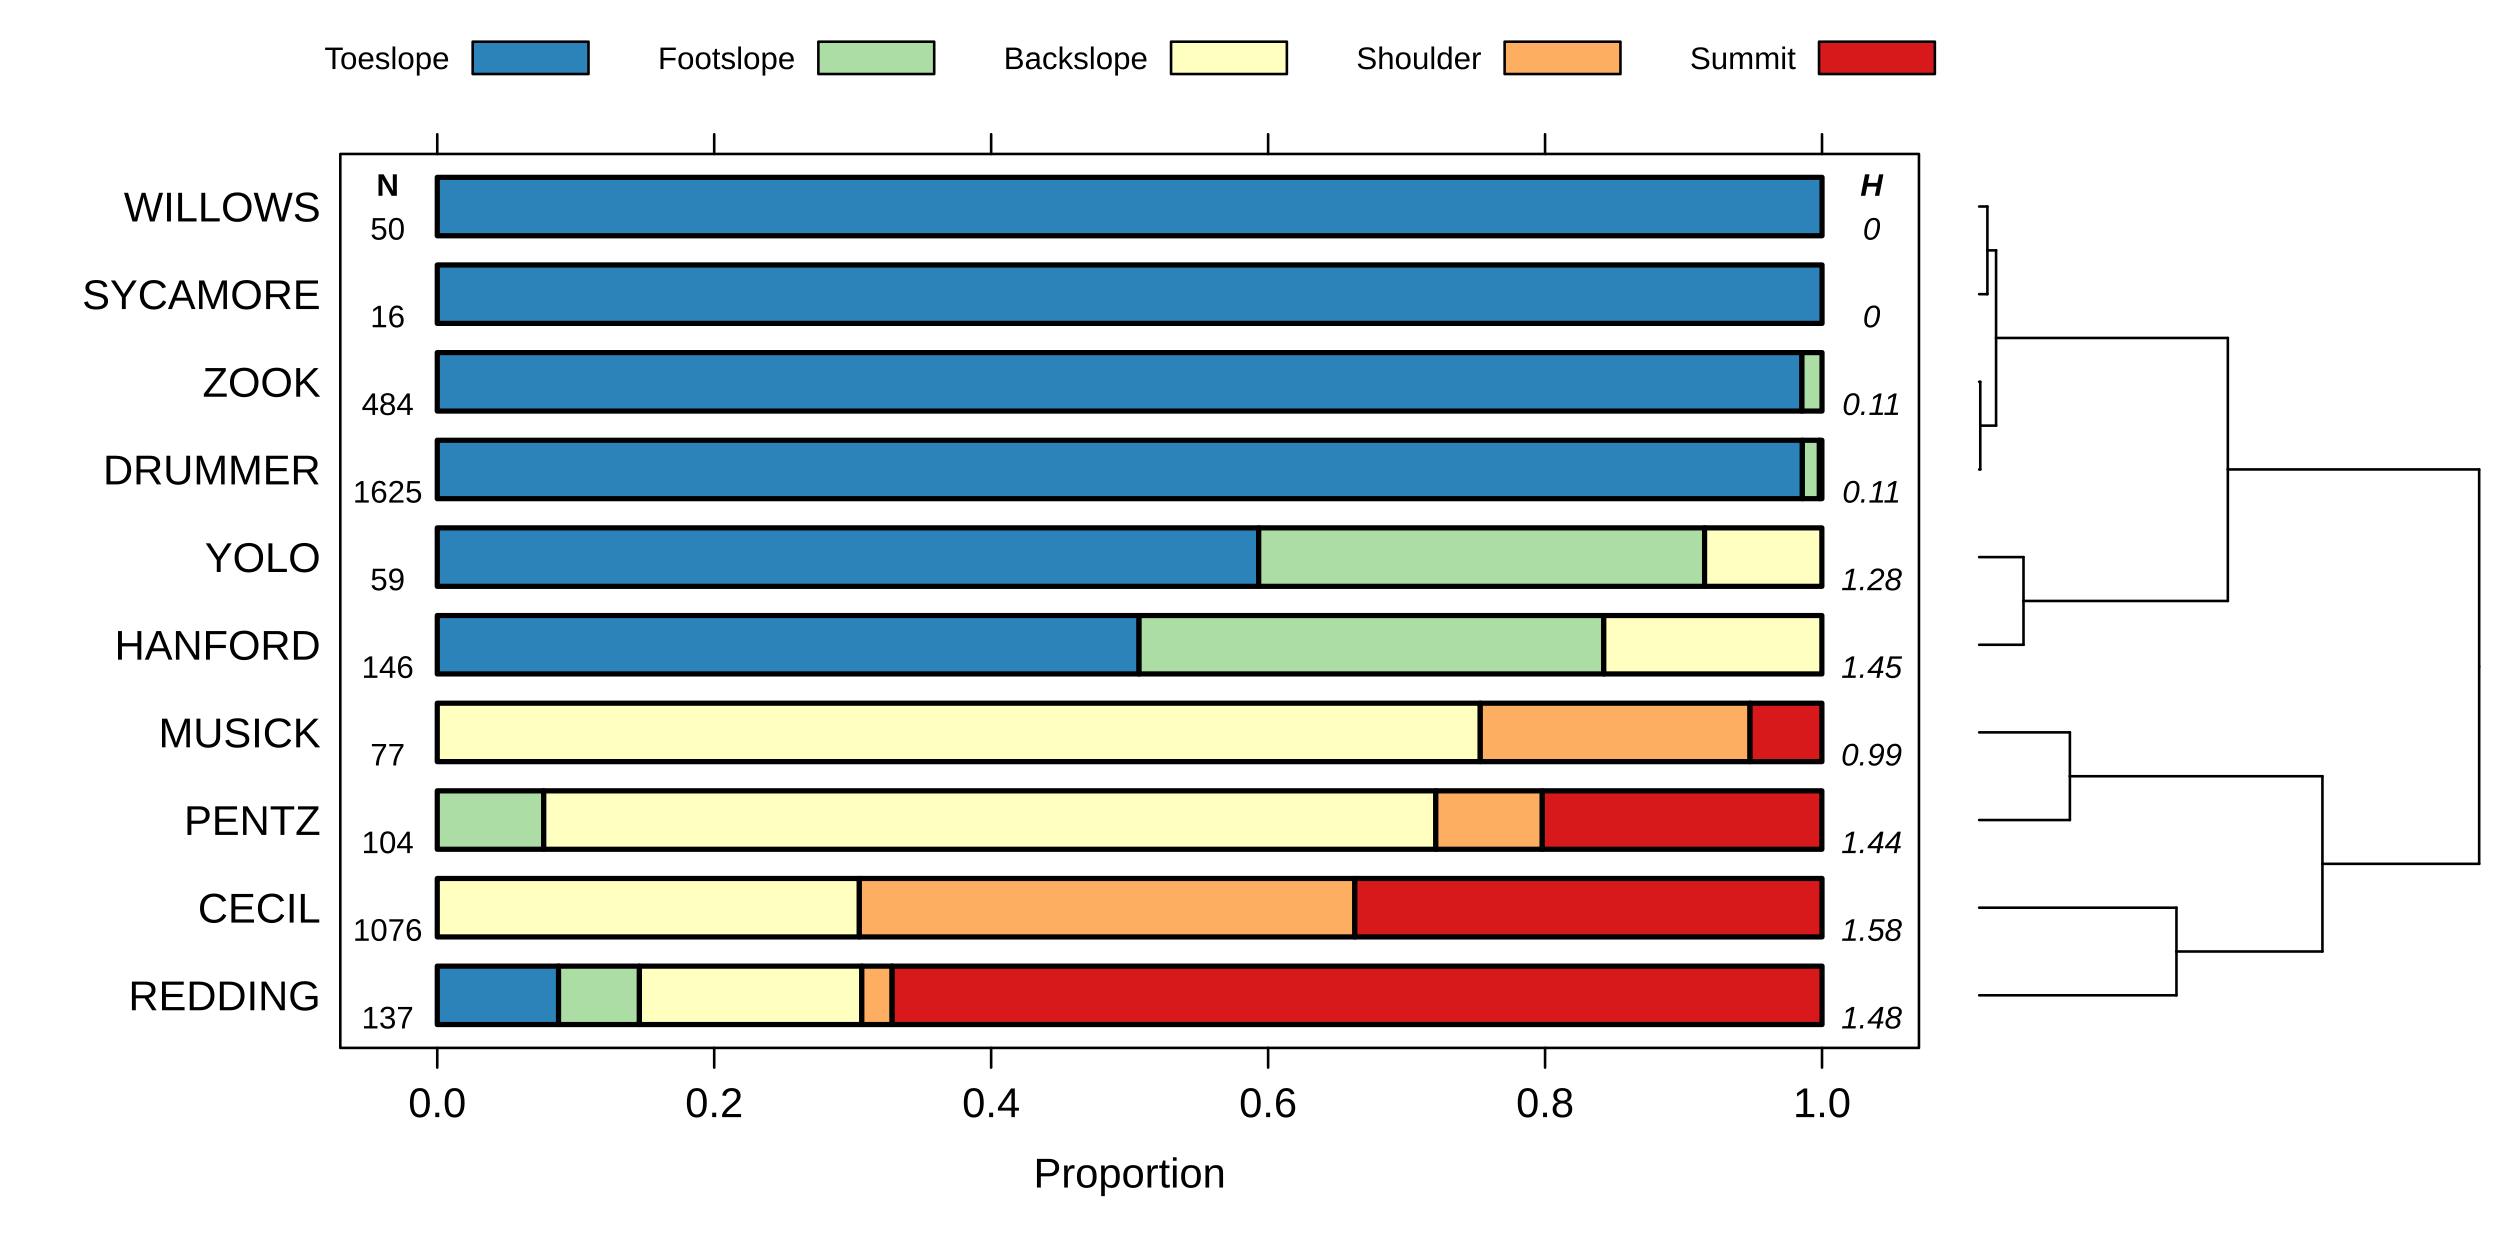
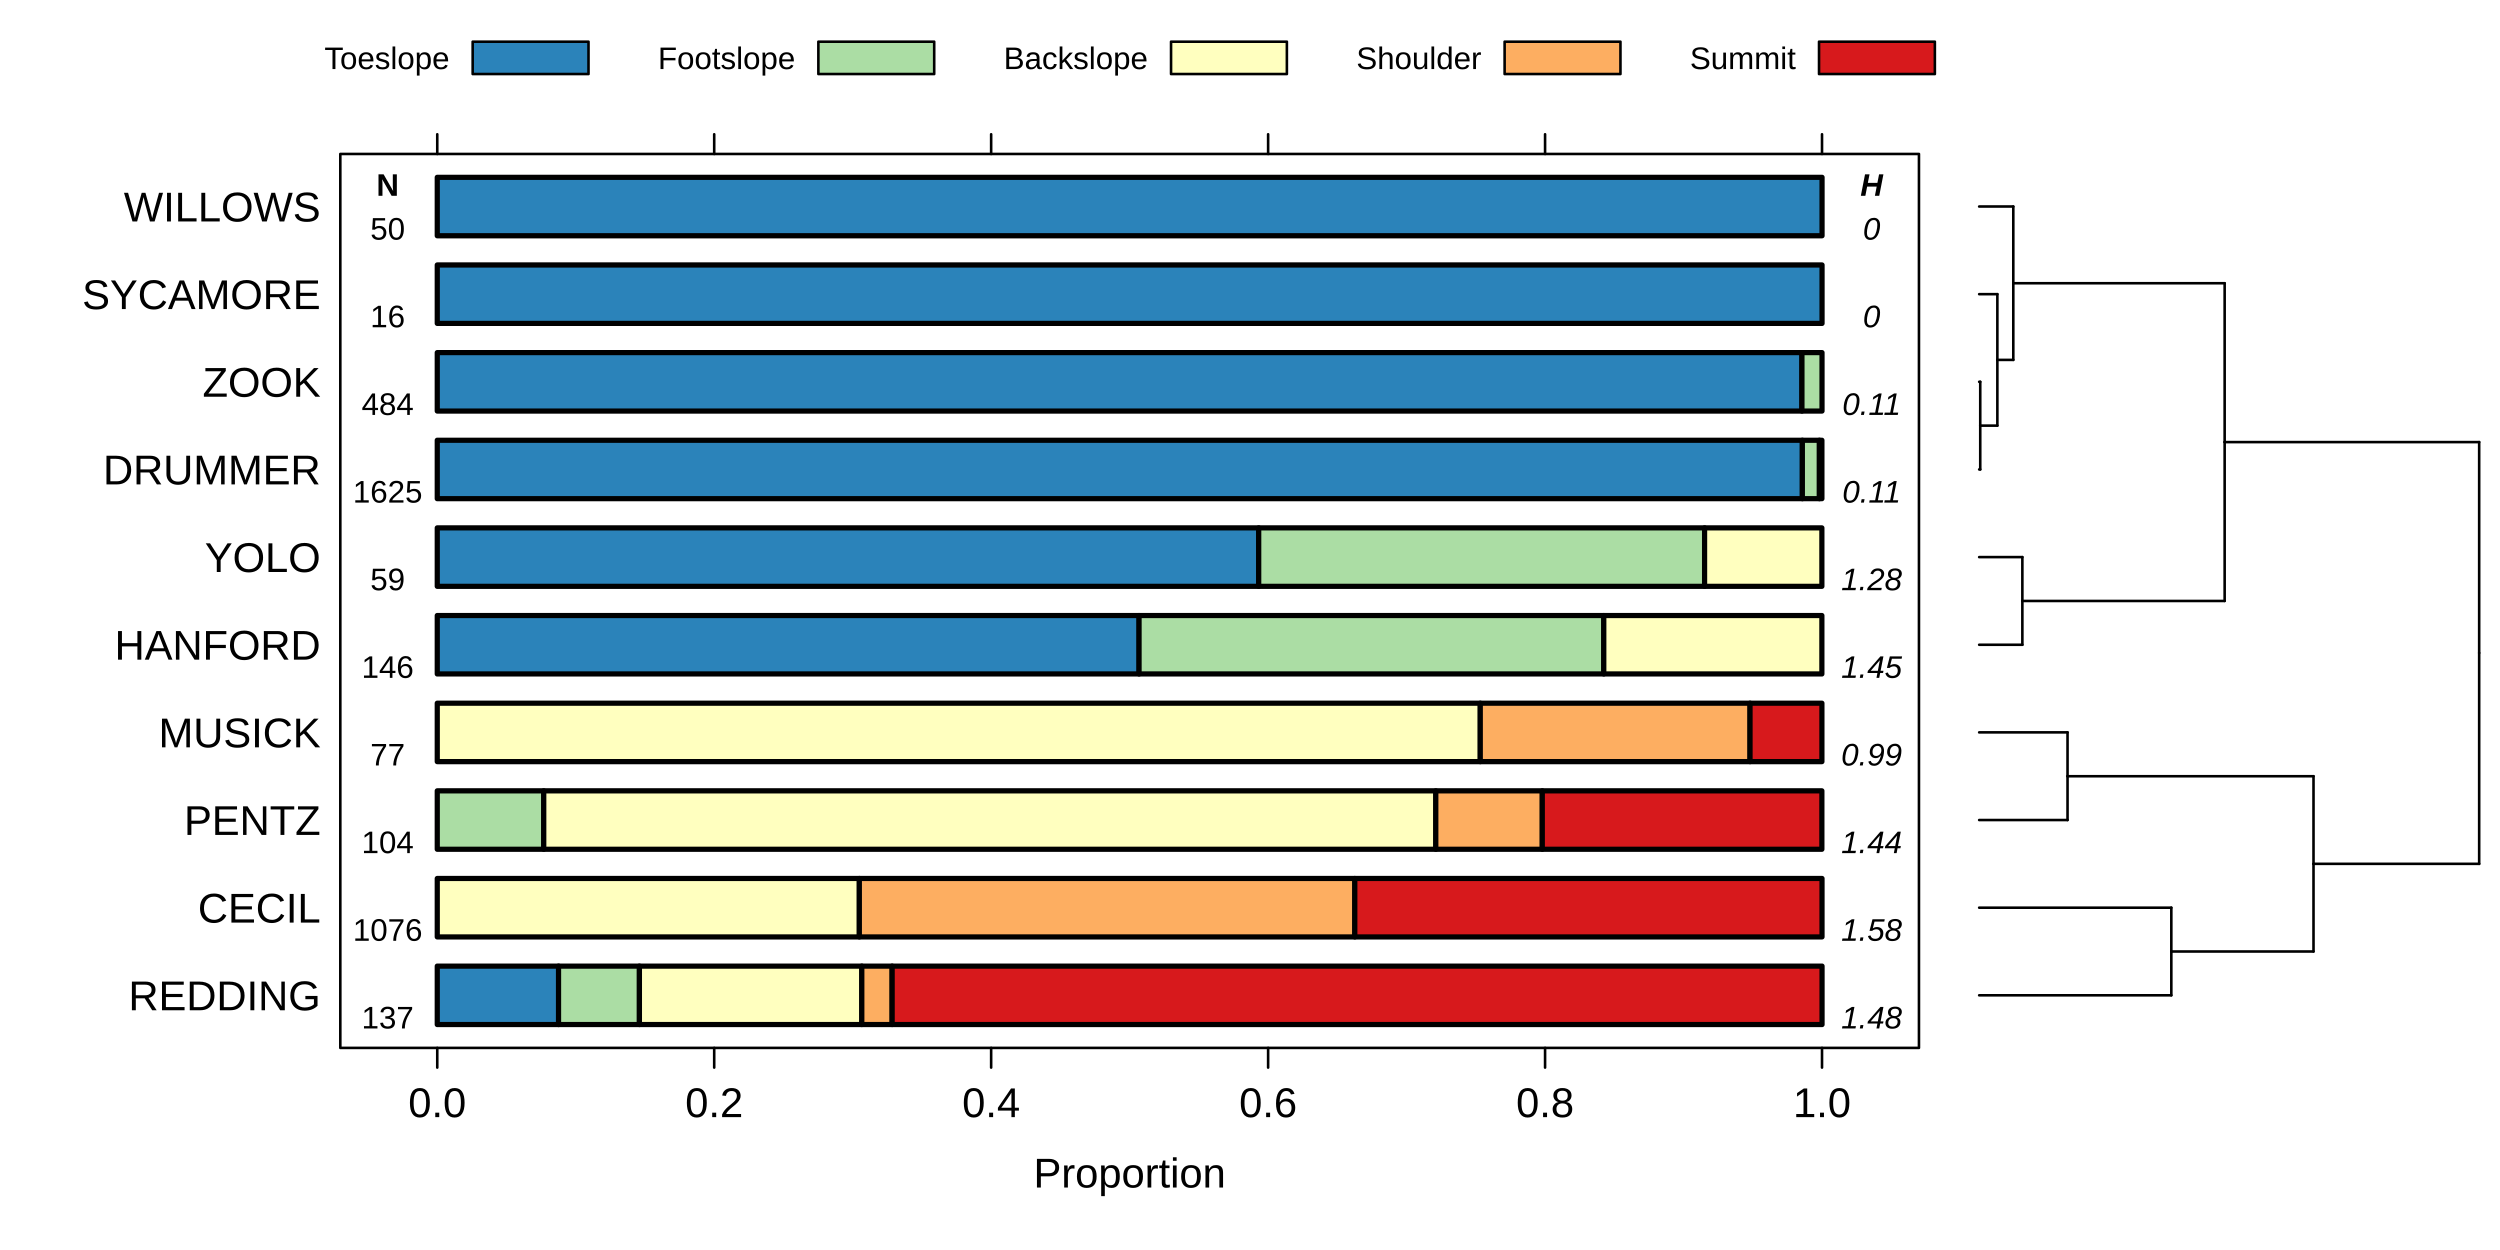
<svg xmlns="http://www.w3.org/2000/svg" width="720.00pt" height="360.00pt" viewBox="0 0 720.00 360.00">
  <g class="svglite">
    <defs>
      <style type="text/css">
    .svglite line, .svglite polyline, .svglite polygon, .svglite path, .svglite rect, .svglite circle {
      fill: none;
      stroke: #000000;
      stroke-linecap: round;
      stroke-linejoin: round;
      stroke-miterlimit: 10.00;
    }
    .svglite text {
      white-space: pre;
    }
    .svglite g.glyphgroup path {
      fill: inherit;
      stroke: none;
    }
  </style>
    </defs>
    <rect width="100%" height="100%" style="stroke: none; fill: #FFFFFF;" />
    <defs>
      <clipPath id="cpMC4wMHw3MjAuMDB8MC4wMHwzNjAuMDA=">
        <rect x="0.00" y="0.00" width="720.00" height="360.00" />
      </clipPath>
    </defs>
    <g clip-path="url(#cpMC4wMHw3MjAuMDB8MC4wMHwzNjAuMDA=)">
      <rect x="0.00" y="0.00" width="720.00" height="360.00" style="stroke-width: 0.75; stroke: none;" />
      <text x="325.34" y="342.00" text-anchor="middle" style="font-size: 12.00px; font-family: &quot;Arial&quot;;" textLength="55.36px" lengthAdjust="spacingAndGlyphs">Proportion</text>
    </g>
    <defs>
      <clipPath id="cpOTguMDF8NTUyLjY2fDQ0LjM0fDMwMS44MA==">
        <rect x="98.01" y="44.34" width="454.65" height="257.46" />
      </clipPath>
    </defs>
    <g clip-path="url(#cpOTguMDF8NTUyLjY2fDQ0LjM0fDMwMS44MA==)">
</g>
    <g clip-path="url(#cpMC4wMHw3MjAuMDB8MC4wMHwzNjAuMDA=)">
      <line x1="125.93" y1="44.34" x2="125.93" y2="38.67" style="stroke-width: 0.75;" />
      <line x1="205.69" y1="44.34" x2="205.69" y2="38.67" style="stroke-width: 0.75;" />
      <line x1="285.45" y1="44.34" x2="285.45" y2="38.67" style="stroke-width: 0.75;" />
      <line x1="365.22" y1="44.34" x2="365.22" y2="38.67" style="stroke-width: 0.75;" />
      <line x1="444.98" y1="44.34" x2="444.98" y2="38.67" style="stroke-width: 0.75;" />
      <line x1="524.74" y1="44.34" x2="524.74" y2="38.67" style="stroke-width: 0.75;" />
      <text x="92.34" y="290.95" text-anchor="end" style="font-size: 12.00px; font-family: &quot;Arial&quot;;" textLength="55.34px" lengthAdjust="spacingAndGlyphs">REDDING</text>
      <text x="92.34" y="265.71" text-anchor="end" style="font-size: 12.00px; font-family: &quot;Arial&quot;;" textLength="35.34px" lengthAdjust="spacingAndGlyphs">CECIL</text>
      <text x="92.34" y="240.47" text-anchor="end" style="font-size: 12.00px; font-family: &quot;Arial&quot;;" textLength="39.33px" lengthAdjust="spacingAndGlyphs">PENTZ</text>
      <text x="92.34" y="215.23" text-anchor="end" style="font-size: 12.00px; font-family: &quot;Arial&quot;;" textLength="46.67px" lengthAdjust="spacingAndGlyphs">MUSICK</text>
      <text x="92.34" y="189.99" text-anchor="end" style="font-size: 12.00px; font-family: &quot;Arial&quot;;" textLength="59.34px" lengthAdjust="spacingAndGlyphs">HANFORD</text>
      <text x="92.34" y="164.74" text-anchor="end" style="font-size: 12.00px; font-family: &quot;Arial&quot;;" textLength="33.33px" lengthAdjust="spacingAndGlyphs">YOLO</text>
      <text x="92.34" y="139.50" text-anchor="end" style="font-size: 12.00px; font-family: &quot;Arial&quot;;" textLength="62.69px" lengthAdjust="spacingAndGlyphs">DRUMMER</text>
      <text x="92.34" y="114.26" text-anchor="end" style="font-size: 12.00px; font-family: &quot;Arial&quot;;" textLength="33.98px" lengthAdjust="spacingAndGlyphs">ZOOK</text>
      <text x="92.34" y="89.02" text-anchor="end" style="font-size: 12.00px; font-family: &quot;Arial&quot;;" textLength="68.67px" lengthAdjust="spacingAndGlyphs">SYCAMORE</text>
      <text x="92.34" y="63.78" text-anchor="end" style="font-size: 12.00px; font-family: &quot;Arial&quot;;" textLength="56.66px" lengthAdjust="spacingAndGlyphs">WILLOWS</text>
      <line x1="125.93" y1="301.80" x2="125.93" y2="307.47" style="stroke-width: 0.75;" />
      <line x1="205.69" y1="301.80" x2="205.69" y2="307.47" style="stroke-width: 0.75;" />
      <line x1="285.45" y1="301.80" x2="285.45" y2="307.47" style="stroke-width: 0.75;" />
      <line x1="365.22" y1="301.80" x2="365.22" y2="307.47" style="stroke-width: 0.75;" />
      <line x1="444.98" y1="301.80" x2="444.98" y2="307.47" style="stroke-width: 0.75;" />
      <line x1="524.74" y1="301.80" x2="524.74" y2="307.47" style="stroke-width: 0.75;" />
      <text x="125.93" y="321.73" text-anchor="middle" style="font-size: 12.00px; font-family: &quot;Arial&quot;;" textLength="16.67px" lengthAdjust="spacingAndGlyphs">0.0</text>
      <text x="205.69" y="321.73" text-anchor="middle" style="font-size: 12.00px; font-family: &quot;Arial&quot;;" textLength="16.67px" lengthAdjust="spacingAndGlyphs">0.2</text>
      <text x="285.45" y="321.73" text-anchor="middle" style="font-size: 12.00px; font-family: &quot;Arial&quot;;" textLength="16.67px" lengthAdjust="spacingAndGlyphs">0.4</text>
      <text x="365.22" y="321.73" text-anchor="middle" style="font-size: 12.00px; font-family: &quot;Arial&quot;;" textLength="16.67px" lengthAdjust="spacingAndGlyphs">0.6</text>
      <text x="444.98" y="321.73" text-anchor="middle" style="font-size: 12.00px; font-family: &quot;Arial&quot;;" textLength="16.67px" lengthAdjust="spacingAndGlyphs">0.8</text>
      <text x="524.74" y="321.73" text-anchor="middle" style="font-size: 12.00px; font-family: &quot;Arial&quot;;" textLength="16.67px" lengthAdjust="spacingAndGlyphs">1.0</text>
    </g>
    <g clip-path="url(#cpOTguMDF8NTUyLjY2fDQ0LjM0fDMwMS44MA==)">
      <rect x="125.93" y="253.00" width="121.56" height="16.83" style="stroke-width: 1.50; fill: #FFFFBF;" />
      <rect x="247.49" y="253.00" width="142.70" height="16.83" style="stroke-width: 1.50; fill: #FDAE61;" />
      <rect x="390.18" y="253.00" width="134.56" height="16.83" style="stroke-width: 1.50; fill: #D7191C;" />
      <rect x="125.93" y="126.79" width="393.15" height="16.83" style="stroke-width: 1.50; fill: #2B83BA;" />
      <rect x="519.08" y="126.79" width="4.91" height="16.83" style="stroke-width: 1.50; fill: #ABDDA4;" />
      <rect x="523.99" y="126.79" width="0.72" height="16.83" style="stroke-width: 1.50; fill: #D7191C;" />
      <rect x="125.93" y="177.27" width="202.12" height="16.83" style="stroke-width: 1.50; fill: #2B83BA;" />
      <rect x="328.05" y="177.27" width="133.84" height="16.83" style="stroke-width: 1.50; fill: #ABDDA4;" />
      <rect x="461.89" y="177.27" width="62.81" height="16.83" style="stroke-width: 1.50; fill: #FFFFBF;" />
      <rect x="125.93" y="202.52" width="300.39" height="16.83" style="stroke-width: 1.50; fill: #FFFFBF;" />
      <rect x="426.32" y="202.52" width="77.69" height="16.83" style="stroke-width: 1.50; fill: #FDAE61;" />
      <rect x="504.01" y="202.52" width="20.70" height="16.83" style="stroke-width: 1.50; fill: #D7191C;" />
      <rect x="125.93" y="227.76" width="30.67" height="16.83" style="stroke-width: 1.50; fill: #ABDDA4;" />
      <rect x="156.60" y="227.76" width="256.92" height="16.83" style="stroke-width: 1.50; fill: #FFFFBF;" />
      <rect x="413.51" y="227.76" width="30.67" height="16.83" style="stroke-width: 1.50; fill: #FDAE61;" />
      <rect x="444.18" y="227.76" width="80.52" height="16.83" style="stroke-width: 1.50; fill: #D7191C;" />
      <rect x="125.93" y="278.24" width="34.94" height="16.83" style="stroke-width: 1.50; fill: #2B83BA;" />
      <rect x="160.86" y="278.24" width="23.29" height="16.83" style="stroke-width: 1.50; fill: #ABDDA4;" />
      <rect x="184.15" y="278.24" width="64.05" height="16.83" style="stroke-width: 1.50; fill: #FFFFBF;" />
      <rect x="248.20" y="278.24" width="8.73" height="16.83" style="stroke-width: 1.50; fill: #FDAE61;" />
      <rect x="256.94" y="278.24" width="267.81" height="16.83" style="stroke-width: 1.50; fill: #D7191C;" />
      <rect x="125.93" y="76.31" width="398.82" height="16.83" style="stroke-width: 1.50; fill: #2B83BA;" />
      <rect x="125.93" y="51.07" width="398.82" height="16.83" style="stroke-width: 1.50; fill: #2B83BA;" />
      <rect x="125.93" y="152.03" width="236.58" height="16.83" style="stroke-width: 1.50; fill: #2B83BA;" />
      <rect x="362.51" y="152.03" width="128.42" height="16.83" style="stroke-width: 1.50; fill: #ABDDA4;" />
      <rect x="490.92" y="152.03" width="33.78" height="16.83" style="stroke-width: 1.50; fill: #FFFFBF;" />
      <rect x="125.93" y="101.55" width="393.03" height="16.83" style="stroke-width: 1.50; fill: #2B83BA;" />
      <rect x="518.96" y="101.55" width="5.78" height="16.83" style="stroke-width: 1.50; fill: #ABDDA4;" />
      <text x="111.65" y="296.19" text-anchor="middle" style="font-size: 9.00px; font-family: &quot;Arial&quot;;" textLength="15.00px" lengthAdjust="spacingAndGlyphs">137</text>
      <text x="111.65" y="270.94" text-anchor="middle" style="font-size: 9.00px; font-family: &quot;Arial&quot;;" textLength="20.00px" lengthAdjust="spacingAndGlyphs">1076</text>
      <text x="111.65" y="245.70" text-anchor="middle" style="font-size: 9.00px; font-family: &quot;Arial&quot;;" textLength="15.00px" lengthAdjust="spacingAndGlyphs">104</text>
      <text x="111.65" y="220.46" text-anchor="middle" style="font-size: 9.00px; font-family: &quot;Arial&quot;;" textLength="10.00px" lengthAdjust="spacingAndGlyphs">77</text>
      <text x="111.65" y="195.22" text-anchor="middle" style="font-size: 9.00px; font-family: &quot;Arial&quot;;" textLength="15.00px" lengthAdjust="spacingAndGlyphs">146</text>
      <text x="111.65" y="169.98" text-anchor="middle" style="font-size: 9.00px; font-family: &quot;Arial&quot;;" textLength="10.00px" lengthAdjust="spacingAndGlyphs">59</text>
      <text x="111.65" y="144.74" text-anchor="middle" style="font-size: 9.00px; font-family: &quot;Arial&quot;;" textLength="20.00px" lengthAdjust="spacingAndGlyphs">1625</text>
      <text x="111.65" y="119.50" text-anchor="middle" style="font-size: 9.00px; font-family: &quot;Arial&quot;;" textLength="15.00px" lengthAdjust="spacingAndGlyphs">484</text>
      <text x="111.65" y="94.25" text-anchor="middle" style="font-size: 9.00px; font-family: &quot;Arial&quot;;" textLength="10.00px" lengthAdjust="spacingAndGlyphs">16</text>
      <text x="111.65" y="69.01" text-anchor="middle" style="font-size: 9.00px; font-family: &quot;Arial&quot;;" textLength="10.00px" lengthAdjust="spacingAndGlyphs">50</text>
      <text x="539.02" y="296.19" text-anchor="middle" style="font-size: 9.00px; font-style: italic; font-family: &quot;Arial&quot;;" textLength="17.50px" lengthAdjust="spacingAndGlyphs">1.48</text>
      <text x="539.02" y="270.94" text-anchor="middle" style="font-size: 9.00px; font-style: italic; font-family: &quot;Arial&quot;;" textLength="17.50px" lengthAdjust="spacingAndGlyphs">1.58</text>
      <text x="539.02" y="245.70" text-anchor="middle" style="font-size: 9.00px; font-style: italic; font-family: &quot;Arial&quot;;" textLength="17.50px" lengthAdjust="spacingAndGlyphs">1.44</text>
      <text x="539.02" y="220.46" text-anchor="middle" style="font-size: 9.00px; font-style: italic; font-family: &quot;Arial&quot;;" textLength="17.50px" lengthAdjust="spacingAndGlyphs">0.99</text>
      <text x="539.02" y="195.22" text-anchor="middle" style="font-size: 9.00px; font-style: italic; font-family: &quot;Arial&quot;;" textLength="17.50px" lengthAdjust="spacingAndGlyphs">1.45</text>
      <text x="539.02" y="169.98" text-anchor="middle" style="font-size: 9.00px; font-style: italic; font-family: &quot;Arial&quot;;" textLength="17.50px" lengthAdjust="spacingAndGlyphs">1.28</text>
      <text x="539.02" y="144.74" text-anchor="middle" style="font-size: 9.00px; font-style: italic; font-family: &quot;Arial&quot;;" textLength="16.83px" lengthAdjust="spacingAndGlyphs">0.11</text>
      <text x="539.02" y="119.50" text-anchor="middle" style="font-size: 9.00px; font-style: italic; font-family: &quot;Arial&quot;;" textLength="16.83px" lengthAdjust="spacingAndGlyphs">0.11</text>
      <text x="539.02" y="94.25" text-anchor="middle" style="font-size: 9.00px; font-style: italic; font-family: &quot;Arial&quot;;" textLength="5.00px" lengthAdjust="spacingAndGlyphs">0</text>
      <text x="539.02" y="69.01" text-anchor="middle" style="font-size: 9.00px; font-style: italic; font-family: &quot;Arial&quot;;" textLength="5.00px" lengthAdjust="spacingAndGlyphs">0</text>
      <text x="111.65" y="56.39" text-anchor="middle" style="font-size: 9.00px; font-weight: bold; font-family: &quot;Arial&quot;;" textLength="6.50px" lengthAdjust="spacingAndGlyphs">N</text>
      <text x="539.02" y="56.39" text-anchor="middle" style="font-size: 9.00px; font-weight: bold; font-style: italic; font-family: &quot;Arial&quot;;" textLength="6.50px" lengthAdjust="spacingAndGlyphs">H</text>
    </g>
    <g clip-path="url(#cpMC4wMHw3MjAuMDB8MC4wMHwzNjAuMDA=)">
      <rect x="98.01" y="44.34" width="454.65" height="257.46" style="stroke-width: 0.75;" />
      <rect x="90.10" y="12.00" width="470.48" height="9.33" style="stroke-width: 0.75; stroke: none;" />
      <text x="93.43" y="19.89" style="font-size: 9.00px; font-family: &quot;Arial&quot;;" textLength="36.00px" lengthAdjust="spacingAndGlyphs">Toeslope</text>
      <text x="189.50" y="19.89" style="font-size: 9.00px; font-family: &quot;Arial&quot;;" textLength="39.50px" lengthAdjust="spacingAndGlyphs">Footslope</text>
      <text x="289.07" y="19.89" style="font-size: 9.00px; font-family: &quot;Arial&quot;;" textLength="41.50px" lengthAdjust="spacingAndGlyphs">Backslope</text>
      <text x="390.63" y="19.89" style="font-size: 9.00px; font-family: &quot;Arial&quot;;" textLength="36.00px" lengthAdjust="spacingAndGlyphs">Shoulder</text>
      <text x="486.70" y="19.89" style="font-size: 9.00px; font-family: &quot;Arial&quot;;" textLength="30.50px" lengthAdjust="spacingAndGlyphs">Summit</text>
      <rect x="136.13" y="12.00" width="33.36" height="9.33" style="stroke-width: 0.75; fill: #2B83BA;" />
      <rect x="235.69" y="12.00" width="33.36" height="9.33" style="stroke-width: 0.75; fill: #ABDDA4;" />
      <rect x="337.26" y="12.00" width="33.36" height="9.33" style="stroke-width: 0.75; fill: #FFFFBF;" />
      <rect x="433.33" y="12.00" width="33.36" height="9.33" style="stroke-width: 0.75; fill: #FDAE61;" />
      <rect x="523.88" y="12.00" width="33.36" height="9.33" style="stroke-width: 0.75; fill: #D7191C;" />
-       <line x1="714.00" y1="192.00" x2="714.00" y2="248.79" style="stroke-width: 0.75;" />
-       <line x1="714.00" y1="248.79" x2="668.86" y2="248.79" style="stroke-width: 0.75;" />
-       <line x1="714.00" y1="192.00" x2="714.00" y2="135.20" style="stroke-width: 0.75;" />
-       <line x1="714.00" y1="135.20" x2="641.62" y2="135.20" style="stroke-width: 0.75;" />
-       <line x1="668.86" y1="248.79" x2="668.86" y2="274.03" style="stroke-width: 0.75;" />
-       <line x1="668.86" y1="274.03" x2="626.82" y2="274.03" style="stroke-width: 0.75;" />
-       <line x1="668.86" y1="248.79" x2="668.86" y2="223.55" style="stroke-width: 0.75;" />
-       <line x1="668.86" y1="223.55" x2="596.13" y2="223.55" style="stroke-width: 0.75;" />
-       <line x1="626.82" y1="274.03" x2="626.82" y2="286.65" style="stroke-width: 0.75;" />
-       <line x1="626.82" y1="286.65" x2="570.00" y2="286.65" style="stroke-width: 0.75;" />
-       <line x1="626.82" y1="274.03" x2="626.82" y2="261.41" style="stroke-width: 0.75;" />
-       <line x1="626.82" y1="261.41" x2="570.00" y2="261.41" style="stroke-width: 0.75;" />
-       <line x1="596.13" y1="223.55" x2="596.13" y2="236.17" style="stroke-width: 0.75;" />
-       <line x1="596.13" y1="236.17" x2="570.00" y2="236.17" style="stroke-width: 0.75;" />
-       <line x1="596.13" y1="223.55" x2="596.13" y2="210.93" style="stroke-width: 0.75;" />
-       <line x1="596.13" y1="210.93" x2="570.00" y2="210.93" style="stroke-width: 0.75;" />
-       <line x1="641.62" y1="135.20" x2="641.62" y2="173.07" style="stroke-width: 0.75;" />
-       <line x1="641.62" y1="173.07" x2="582.77" y2="173.07" style="stroke-width: 0.75;" />
-       <line x1="641.62" y1="135.20" x2="641.62" y2="97.34" style="stroke-width: 0.75;" />
-       <line x1="641.62" y1="97.34" x2="574.87" y2="97.34" style="stroke-width: 0.75;" />
-       <line x1="582.77" y1="173.07" x2="582.77" y2="185.69" style="stroke-width: 0.75;" />
-       <line x1="582.77" y1="185.69" x2="570.00" y2="185.69" style="stroke-width: 0.75;" />
-       <line x1="582.77" y1="173.07" x2="582.77" y2="160.45" style="stroke-width: 0.75;" />
-       <line x1="582.77" y1="160.45" x2="570.00" y2="160.45" style="stroke-width: 0.75;" />
-       <line x1="574.87" y1="97.34" x2="574.87" y2="122.58" style="stroke-width: 0.75;" />
-       <line x1="574.87" y1="122.58" x2="570.32" y2="122.58" style="stroke-width: 0.75;" />
-       <line x1="574.87" y1="97.34" x2="574.87" y2="72.10" style="stroke-width: 0.75;" />
-       <line x1="574.87" y1="72.10" x2="572.37" y2="72.10" style="stroke-width: 0.75;" />
-       <line x1="570.32" y1="122.58" x2="570.32" y2="135.20" style="stroke-width: 0.75;" />
-       <line x1="570.32" y1="135.20" x2="570.00" y2="135.20" style="stroke-width: 0.75;" />
-       <line x1="570.32" y1="122.58" x2="570.32" y2="109.96" style="stroke-width: 0.75;" />
-       <line x1="570.32" y1="109.96" x2="570.00" y2="109.96" style="stroke-width: 0.75;" />
-       <line x1="572.37" y1="72.10" x2="572.37" y2="84.72" style="stroke-width: 0.75;" />
-       <line x1="572.37" y1="84.72" x2="570.00" y2="84.72" style="stroke-width: 0.75;" />
-       <line x1="572.37" y1="72.10" x2="572.37" y2="59.48" style="stroke-width: 0.75;" />
-       <line x1="572.37" y1="59.48" x2="570.00" y2="59.48" style="stroke-width: 0.75;" />
+       <line x1="714.00" y1="188.05" x2="714.00" y2="248.79" style="stroke-width: 0.75;" />
+       <line x1="714.00" y1="248.79" x2="666.29" y2="248.79" style="stroke-width: 0.75;" />
+       <line x1="714.00" y1="188.05" x2="714.00" y2="127.32" style="stroke-width: 0.75;" />
+       <line x1="714.00" y1="127.32" x2="640.70" y2="127.32" style="stroke-width: 0.75;" />
+       <line x1="666.29" y1="248.79" x2="666.29" y2="274.03" style="stroke-width: 0.75;" />
+       <line x1="666.29" y1="274.03" x2="625.34" y2="274.03" style="stroke-width: 0.75;" />
+       <line x1="666.29" y1="248.79" x2="666.29" y2="223.55" style="stroke-width: 0.75;" />
+       <line x1="666.29" y1="223.55" x2="595.45" y2="223.55" style="stroke-width: 0.75;" />
+       <line x1="625.34" y1="274.03" x2="625.34" y2="286.65" style="stroke-width: 0.75;" />
+       <line x1="625.34" y1="286.65" x2="570.00" y2="286.65" style="stroke-width: 0.75;" />
+       <line x1="625.34" y1="274.03" x2="625.34" y2="261.41" style="stroke-width: 0.75;" />
+       <line x1="625.34" y1="261.41" x2="570.00" y2="261.41" style="stroke-width: 0.75;" />
+       <line x1="595.45" y1="223.55" x2="595.45" y2="236.17" style="stroke-width: 0.75;" />
+       <line x1="595.45" y1="236.17" x2="570.00" y2="236.17" style="stroke-width: 0.75;" />
+       <line x1="595.45" y1="223.55" x2="595.45" y2="210.93" style="stroke-width: 0.75;" />
+       <line x1="595.45" y1="210.93" x2="570.00" y2="210.93" style="stroke-width: 0.75;" />
+       <line x1="640.70" y1="127.32" x2="640.70" y2="173.07" style="stroke-width: 0.75;" />
+       <line x1="640.70" y1="173.07" x2="582.44" y2="173.07" style="stroke-width: 0.75;" />
+       <line x1="640.70" y1="127.32" x2="640.70" y2="81.57" style="stroke-width: 0.75;" />
+       <line x1="640.70" y1="81.57" x2="579.83" y2="81.57" style="stroke-width: 0.75;" />
+       <line x1="582.44" y1="173.07" x2="582.44" y2="185.69" style="stroke-width: 0.75;" />
+       <line x1="582.44" y1="185.69" x2="570.00" y2="185.69" style="stroke-width: 0.75;" />
+       <line x1="582.44" y1="173.07" x2="582.44" y2="160.45" style="stroke-width: 0.75;" />
+       <line x1="582.44" y1="160.45" x2="570.00" y2="160.45" style="stroke-width: 0.75;" />
+       <line x1="579.83" y1="81.57" x2="579.83" y2="103.65" style="stroke-width: 0.75;" />
+       <line x1="579.83" y1="103.65" x2="575.24" y2="103.65" style="stroke-width: 0.75;" />
+       <line x1="579.83" y1="81.57" x2="579.83" y2="59.48" style="stroke-width: 0.75;" />
+       <line x1="579.83" y1="59.48" x2="570.00" y2="59.48" style="stroke-width: 0.75;" />
+       <line x1="575.24" y1="103.65" x2="575.24" y2="122.58" style="stroke-width: 0.75;" />
+       <line x1="575.24" y1="122.58" x2="570.31" y2="122.58" style="stroke-width: 0.75;" />
+       <line x1="575.24" y1="103.65" x2="575.24" y2="84.72" style="stroke-width: 0.75;" />
+       <line x1="575.24" y1="84.72" x2="570.00" y2="84.72" style="stroke-width: 0.75;" />
+       <line x1="570.31" y1="122.58" x2="570.31" y2="135.20" style="stroke-width: 0.75;" />
+       <line x1="570.31" y1="135.20" x2="570.00" y2="135.20" style="stroke-width: 0.75;" />
+       <line x1="570.31" y1="122.58" x2="570.31" y2="109.96" style="stroke-width: 0.75;" />
+       <line x1="570.31" y1="109.96" x2="570.00" y2="109.96" style="stroke-width: 0.75;" />
    </g>
  </g>
</svg>
